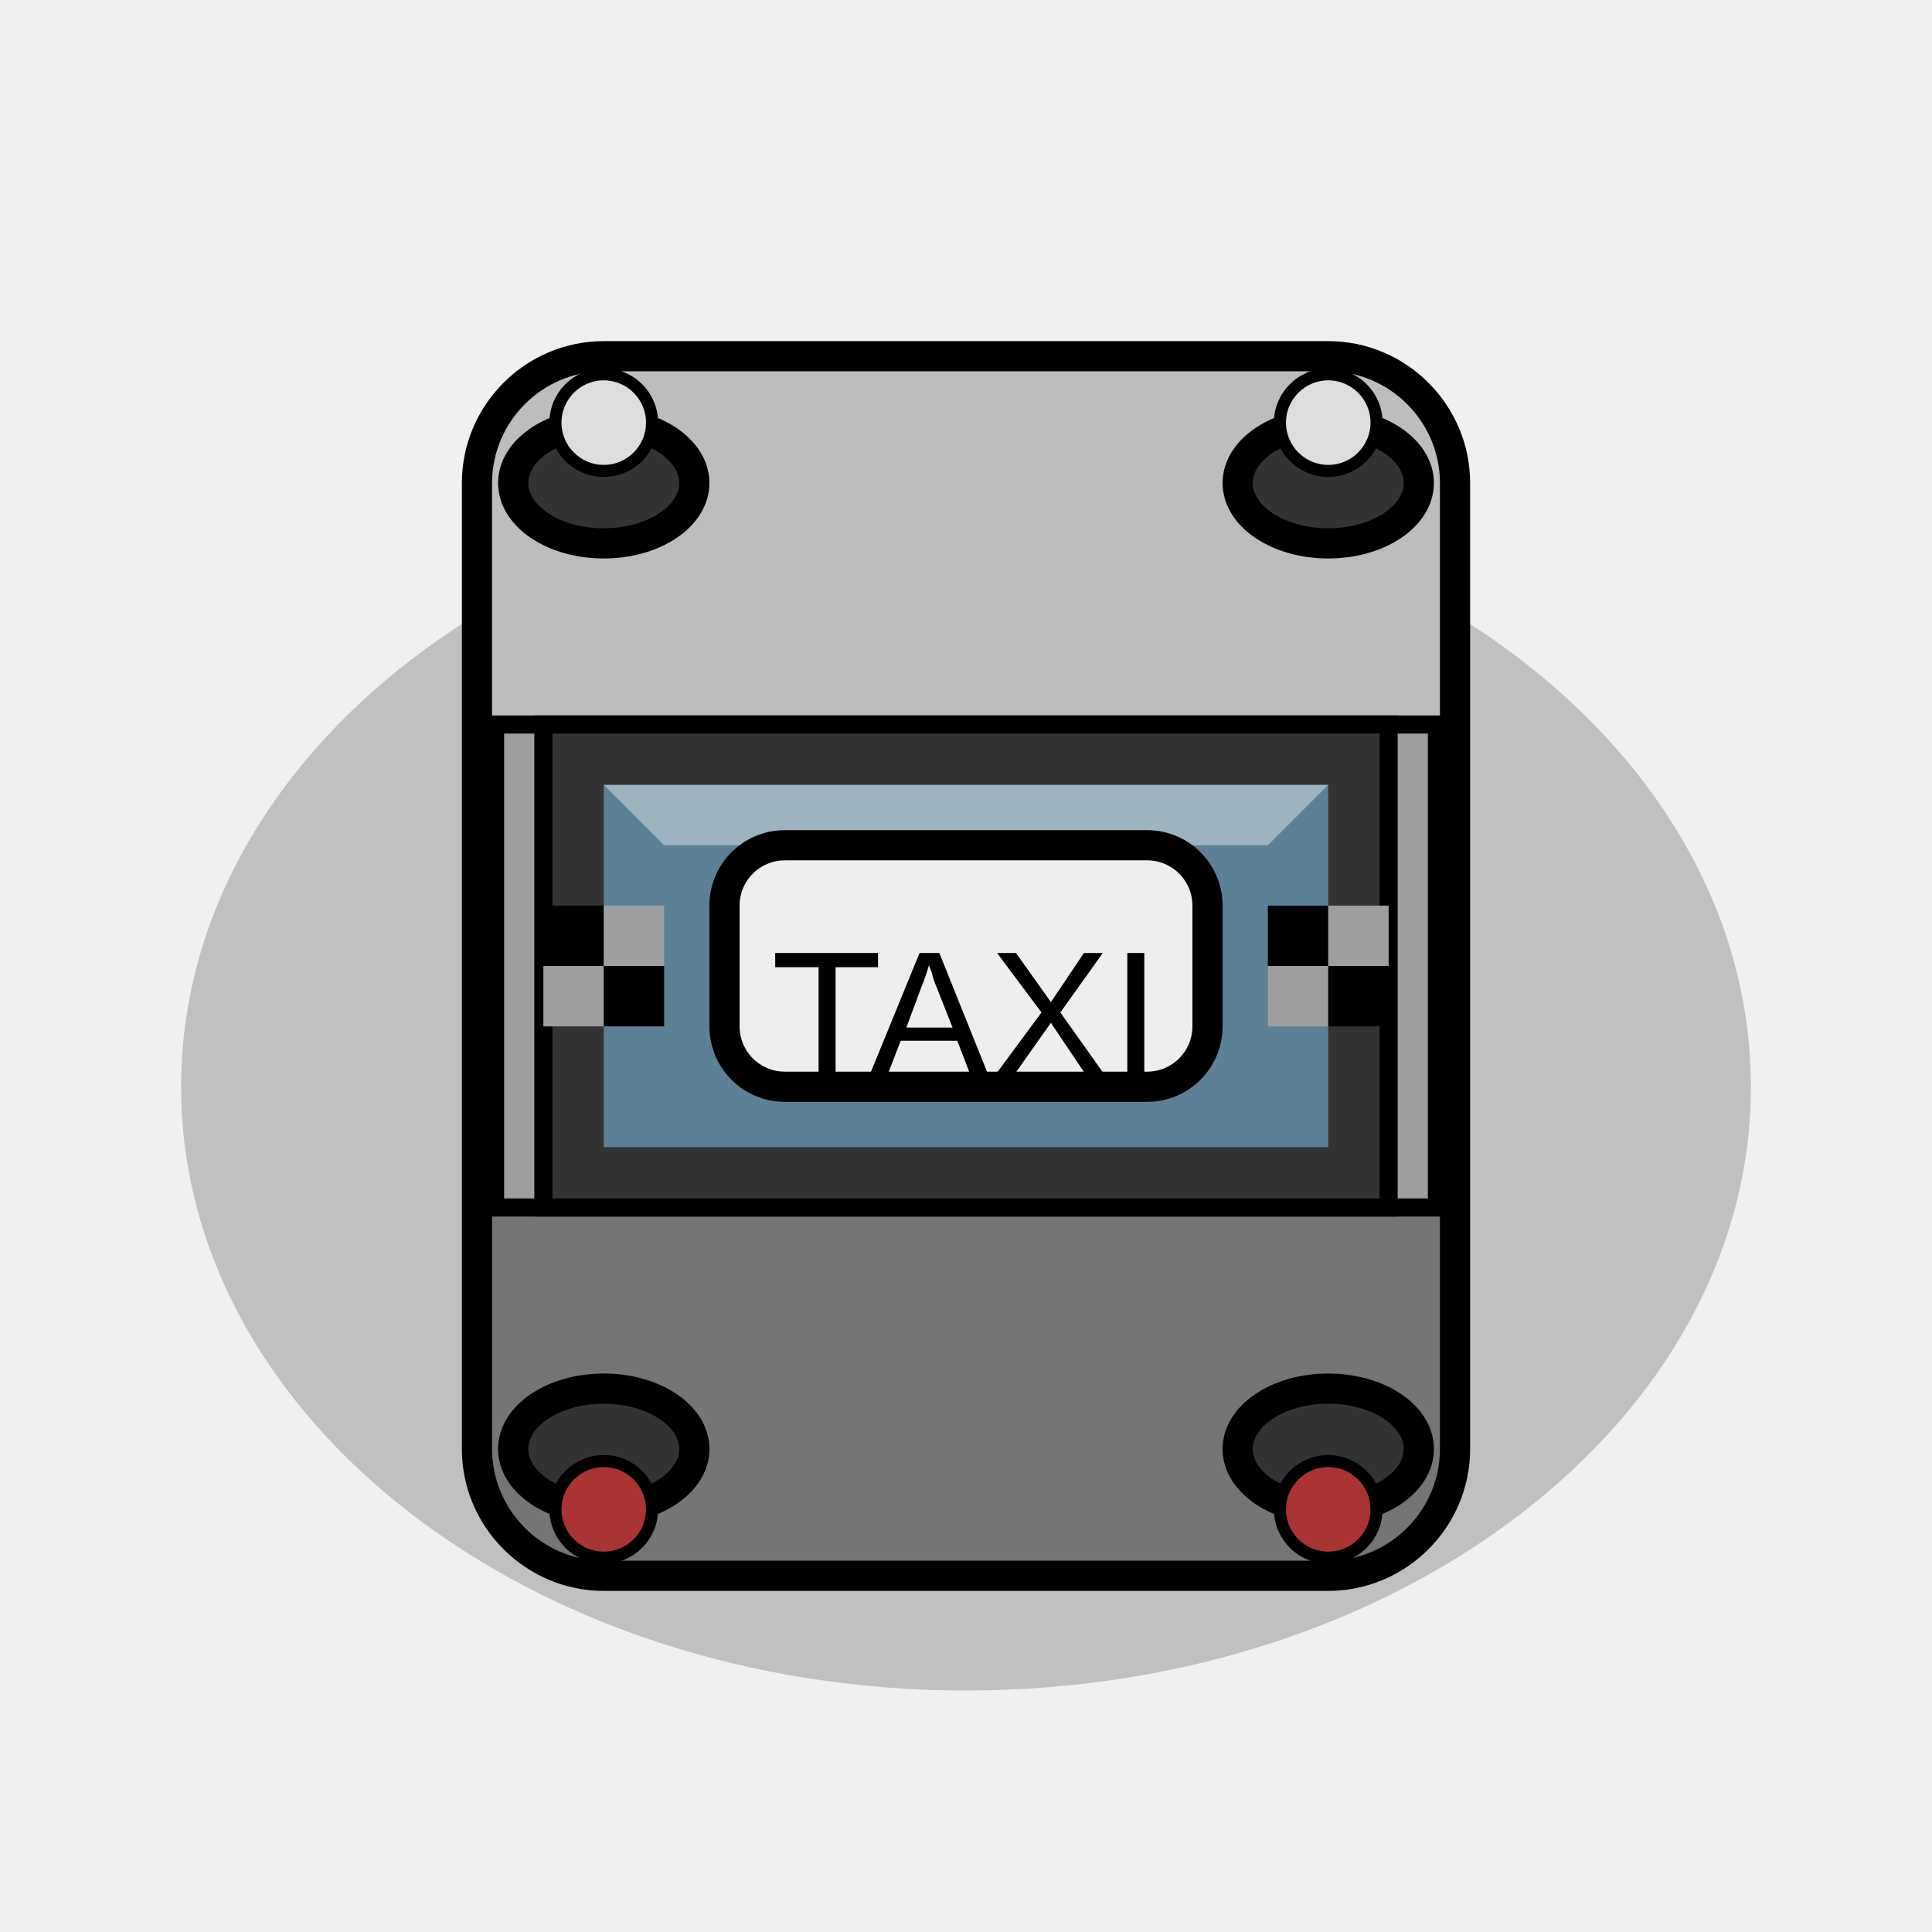
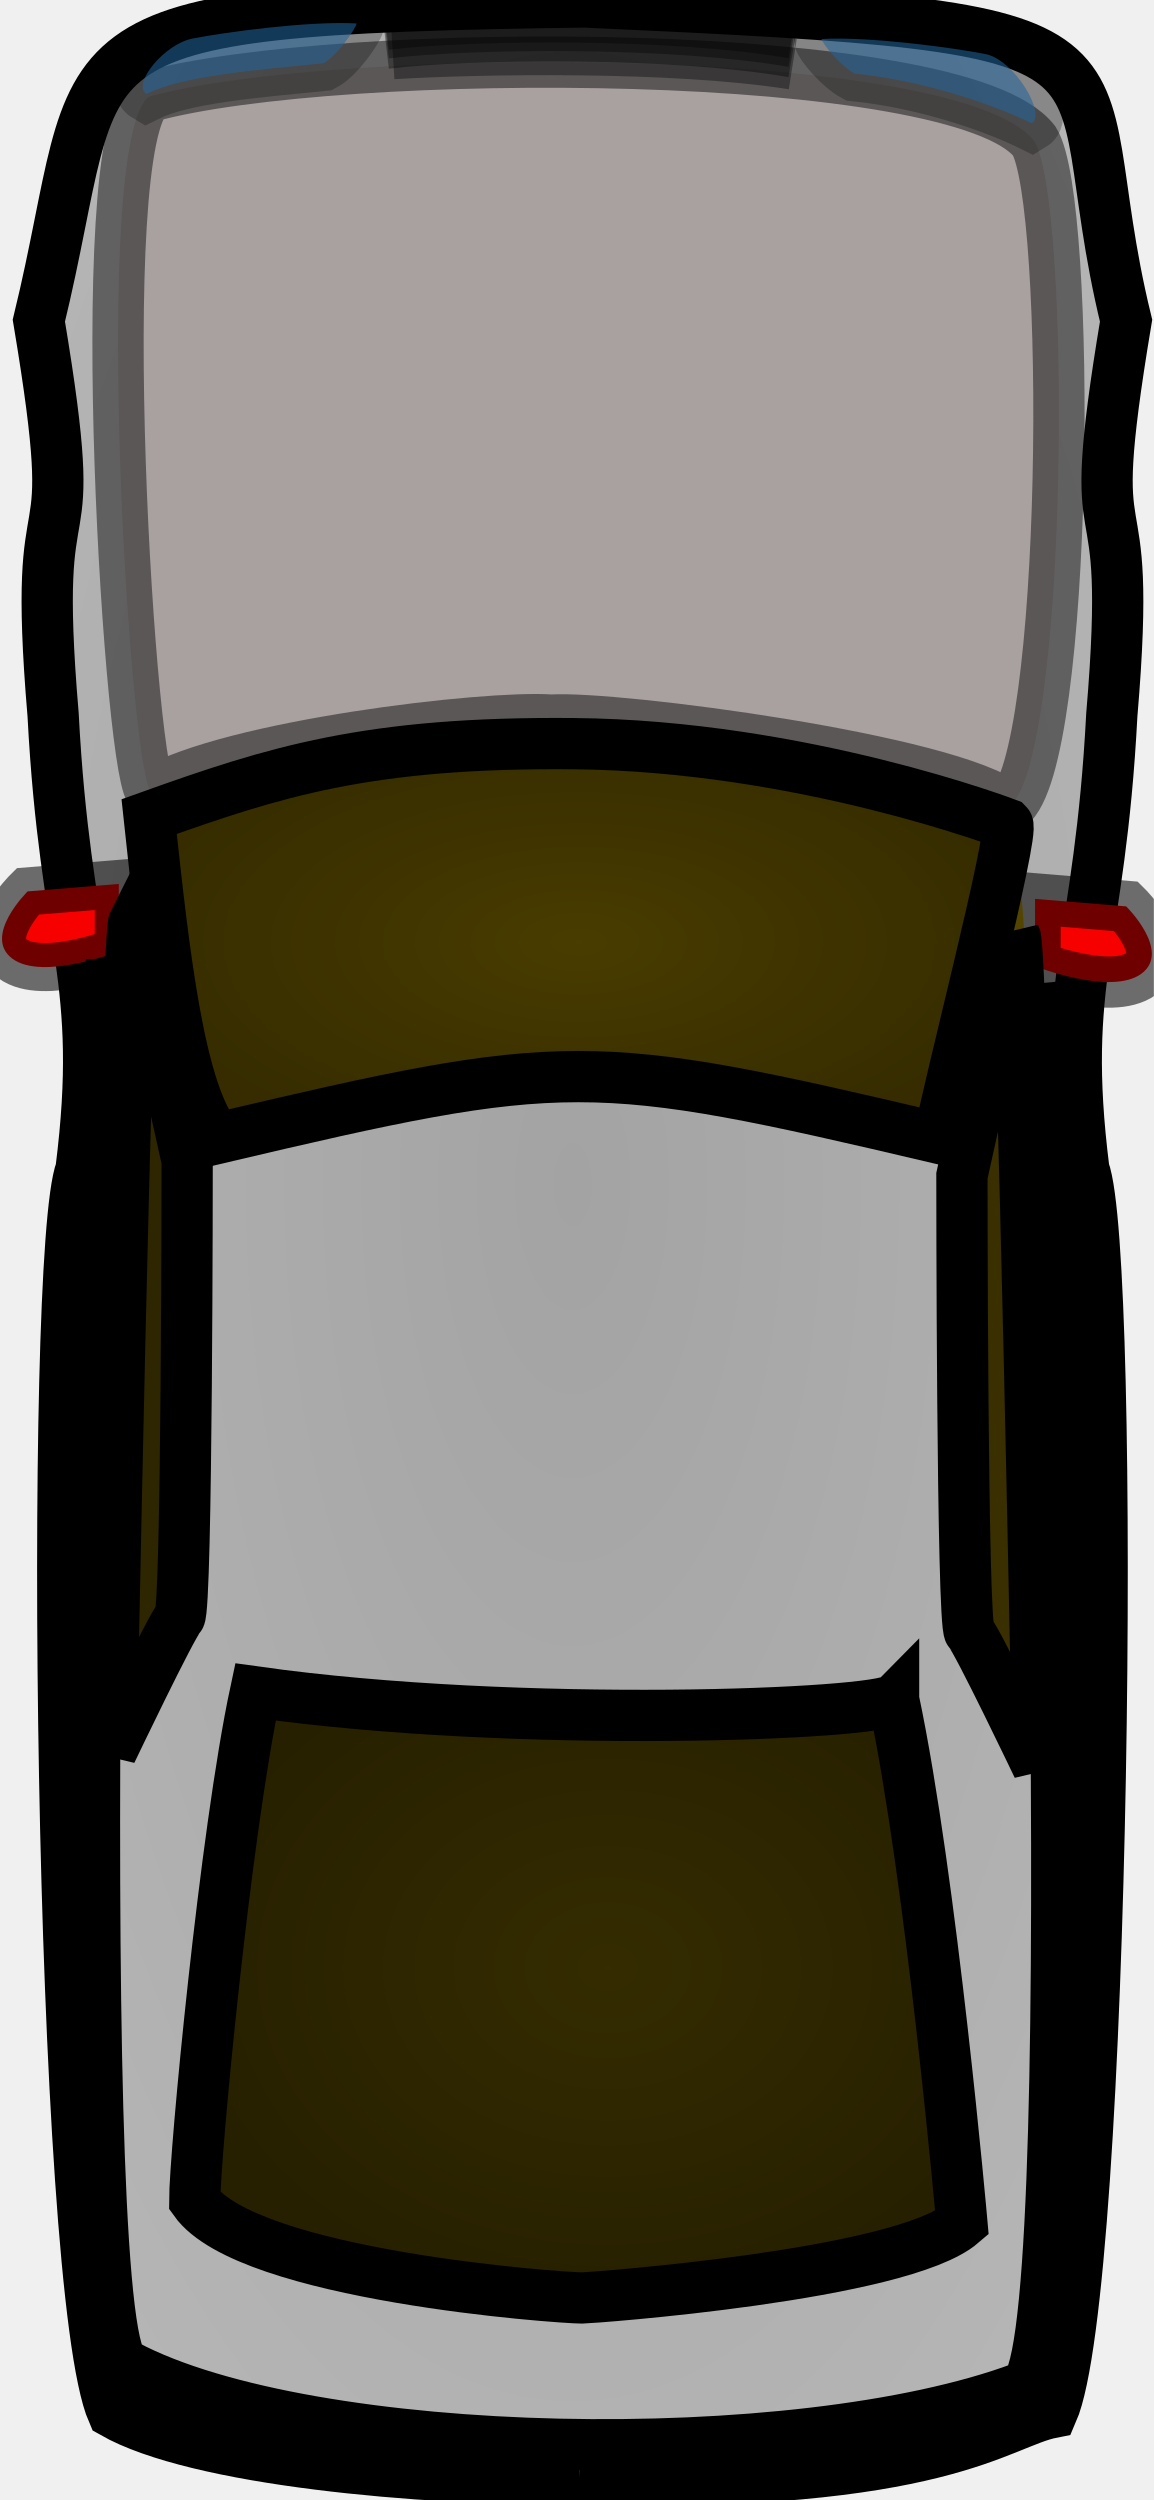
- <svg xmlns="http://www.w3.org/2000/svg" width="32px" height="32px" viewBox="0 0 32 32" version="1.1">
-   <g stroke="none" stroke-width="1" fill="none" fill-rule="evenodd">
-     <ellipse cx="16" cy="18" rx="13" ry="10" fill="#00000033" />
-     <path d="M8,8 L8,24 C8,25.1 8.9,26 10,26 L22,26 C23.1,26 24,25.1 24,24 L24,8 C24,6.9 23.1,6 22,6 L10,6 C8.9,6 8,6.9 8,8 Z" fill="#9E9E9E" stroke="#000000" stroke-width="0.7" />
-     <path d="M8,8 L8,12 L24,12 L24,8 C24,6.9 23.1,6 22,6 L10,6 C8.9,6 8,6.9 8,8 Z" fill="#BDBDBD" stroke="#000000" stroke-width="0.3" />
-     <path d="M8,20 L8,24 C8,25.1 8.9,26 10,26 L22,26 C23.1,26 24,25.1 24,24 L24,20 L8,20 Z" fill="#757575" stroke="#000000" stroke-width="0.3" />
-     <path d="M9,12 L9,20 L23,20 L23,12 L9,12 Z" fill="#333333" stroke="#000000" stroke-width="0.3" />
-     <path d="M10,13 L22,13 L22,19 L10,19 Z" fill="#87CEFA" fill-opacity="0.5" />
-     <path d="M10,13 L22,13 L21,14 L11,14 Z" fill="#FFFFFF" fill-opacity="0.4" />
-     <rect x="12" y="14" width="8" height="4" rx="1" fill="#EEEEEE" stroke="#000000" stroke-width="0.5" />
-     <text x="16" y="17" font-family="Arial" font-size="3" fill="#000000" text-anchor="middle" dominant-baseline="middle">TAXI</text>
-     <ellipse cx="10" cy="8" rx="1.5" ry="1" fill="#333333" stroke="#000000" stroke-width="0.5" />
-     <ellipse cx="10" cy="24" rx="1.5" ry="1" fill="#333333" stroke="#000000" stroke-width="0.5" />
-     <ellipse cx="22" cy="8" rx="1.5" ry="1" fill="#333333" stroke="#000000" stroke-width="0.5" />
-     <ellipse cx="22" cy="24" rx="1.5" ry="1" fill="#333333" stroke="#000000" stroke-width="0.5" />
-     <circle cx="10" cy="7" r="0.8" fill="#DDDDDD" stroke="#000000" stroke-width="0.2" />
-     <circle cx="22" cy="7" r="0.8" fill="#DDDDDD" stroke="#000000" stroke-width="0.2" />
-     <circle cx="10" cy="25" r="0.8" fill="#AA3333" stroke="#000000" stroke-width="0.2" />
-     <circle cx="22" cy="25" r="0.8" fill="#AA3333" stroke="#000000" stroke-width="0.2" />
-     <rect x="9" y="15" width="1" height="1" fill="#000000" />
-     <rect x="10" y="15" width="1" height="1" fill="#9E9E9E" />
-     <rect x="9" y="16" width="1" height="1" fill="#9E9E9E" />
-     <rect x="10" y="16" width="1" height="1" fill="#000000" />
-     <rect x="21" y="15" width="1" height="1" fill="#000000" />
-     <rect x="22" y="15" width="1" height="1" fill="#9E9E9E" />
-     <rect x="21" y="16" width="1" height="1" fill="#9E9E9E" />
-     <rect x="22" y="16" width="1" height="1" fill="#000000" />
+ <svg xmlns="http://www.w3.org/2000/svg" width="30" height="65" viewBox="0 0 30 65" fill="none">
+   <g clip-path="url(#clip0_21_2)">
+     <path d="M27.034 51.304H27.921C28.317 51.304 28.638 51.621 28.638 52.011V57.078C28.638 57.468 28.317 57.785 27.921 57.785H27.034C26.638 57.785 26.316 57.468 26.316 57.078V52.011C26.316 51.621 26.638 51.304 27.034 51.304Z" fill="#60585A" />
+     <path d="M2.372 50.481H3.258C3.655 50.481 3.976 50.797 3.976 51.188V56.254C3.976 56.645 3.655 56.961 3.258 56.961H2.372C1.975 56.961 1.654 56.645 1.654 56.254V51.188C1.654 50.797 1.975 50.481 2.372 50.481Z" fill="#60585A" />
+     <path d="M12.775 5.511C12.318 5.538 11.844 5.543 11.39 5.483C11.092 5.425 10.431 5.173 10.751 4.769C11.189 4.354 11.965 4.417 12.52 4.464L12.562 3.97C11.799 3.909 10.877 3.889 10.319 4.492C9.819 5.276 10.601 5.842 11.324 5.975C11.807 6.036 12.291 6.004 12.775 6.032V5.511H12.775Z" fill="#4A00AD" />
+     <path d="M12.775 2.908C12.318 2.881 11.844 2.876 11.39 2.936C11.092 2.994 10.431 3.246 10.751 3.65C11.189 4.065 11.965 4.002 12.52 3.955L12.562 4.449C11.799 4.51 10.877 4.53 10.319 3.927C9.819 3.143 10.601 2.577 11.324 2.444C11.807 2.384 12.291 2.415 12.775 2.387V2.908H12.775Z" fill="#4A00AD" />
+     <path d="M14.561 4.038C14.388 4.054 14.211 4.047 14.038 4.048C13.891 4.049 13.4 4.123 13.308 3.966C13.276 3.855 13.331 3.727 13.426 3.665C13.657 3.548 13.968 3.607 14.215 3.619C14.518 3.633 14.928 3.666 15.021 3.304C15.05 3.007 14.862 2.723 14.629 2.551C14.319 2.364 13.967 2.399 13.622 2.441C13.417 2.468 13.212 2.499 13.006 2.522L13.044 2.835C13.251 2.811 13.456 2.777 13.662 2.75C13.914 2.72 14.204 2.674 14.435 2.806C14.568 2.899 14.696 3.069 14.697 3.236C14.698 3.361 14.304 3.311 14.232 3.308C13.898 3.29 13.535 3.237 13.232 3.407C12.988 3.587 12.88 3.932 13.07 4.188C13.317 4.42 13.724 4.36 14.038 4.361C14.211 4.362 14.388 4.355 14.561 4.371V4.038Z" fill="#4A00AD" />
+     <path d="M14.83 4.362C15.03 4.342 15.237 4.35 15.438 4.349C15.817 4.348 16.196 4.351 16.575 4.352C16.651 4.352 16.727 4.353 16.803 4.355V4.073C16.727 4.075 16.651 4.076 16.575 4.076C16.196 4.078 15.817 4.08 15.438 4.079C15.237 4.078 15.03 4.086 14.83 4.066V4.362Z" fill="#4A00AD" />
+     <path d="M15.946 4.155C15.931 4.047 15.938 3.932 15.938 3.823C15.937 3.605 15.937 3.388 15.938 3.17C15.94 3.026 15.941 2.882 15.941 2.737C15.942 2.651 15.941 2.565 15.941 2.478H15.617C15.617 2.565 15.617 2.651 15.617 2.737C15.617 2.882 15.619 3.026 15.62 3.17C15.622 3.388 15.622 3.605 15.621 3.823C15.62 3.932 15.628 4.047 15.612 4.155H15.946Z" fill="#4A00AD" />
+     <path d="M17.193 4.303C17.175 4.163 17.184 4.015 17.182 3.874C17.178 3.519 17.178 3.164 17.181 2.809C17.183 2.693 17.185 2.576 17.187 2.46H16.913C16.915 2.576 16.917 2.693 16.919 2.809C16.922 3.164 16.922 3.519 16.918 3.874C16.916 4.015 16.925 4.163 16.907 4.303H17.193Z" fill="#4A00AD" />
+     <path d="M17.022 4.388C17.14 4.375 17.261 4.382 17.38 4.379C17.633 4.368 17.855 4.295 17.889 4.016C17.896 3.736 17.74 3.568 17.465 3.517C17.335 3.501 17.209 3.505 17.08 3.519L17.109 3.78C17.211 3.769 17.312 3.763 17.414 3.776C17.548 3.8 17.616 3.848 17.615 3.988C17.605 4.114 17.482 4.11 17.373 4.115C17.257 4.118 17.137 4.122 17.022 4.109V4.388Z" fill="#4A00AD" />
+     <path d="M17.135 3.641C17.237 3.63 17.343 3.635 17.446 3.635C17.666 3.633 17.914 3.65 18.097 3.508C18.252 3.347 18.198 3.148 18.14 2.957C18.101 2.827 18.067 2.7 18.063 2.564C18.063 2.538 18.063 2.511 18.064 2.485L17.787 2.478C17.787 2.51 17.786 2.541 17.787 2.573C17.792 2.732 17.831 2.881 17.877 3.032C17.898 3.102 17.957 3.231 17.918 3.303C17.825 3.408 17.569 3.37 17.446 3.369C17.343 3.368 17.237 3.374 17.135 3.363V3.641Z" fill="#4A00AD" />
+     <path d="M17.105 4.387H16.909V4.138H17.105V4.387Z" fill="#4A00AD" />
+     <path fill-rule="evenodd" clip-rule="evenodd" d="M20.197 3.405C20.197 2.832 19.763 2.367 19.227 2.367C18.692 2.367 18.258 2.832 18.258 3.405C18.258 3.978 18.692 4.443 19.227 4.443C19.763 4.443 20.197 3.978 20.197 3.405ZM19.888 3.432C19.888 3.041 19.592 2.724 19.227 2.724C18.863 2.724 18.567 3.041 18.567 3.432C18.567 3.822 18.863 4.139 19.227 4.139C19.592 4.139 19.888 3.822 19.888 3.432Z" fill="#4A00AD" />
+     <path d="M1.745 8.073H2.631C3.028 8.073 3.349 8.389 3.349 8.78V13.846C3.349 14.237 3.028 14.553 2.631 14.553H1.745C1.348 14.553 1.027 14.237 1.027 13.846V8.78C1.027 8.389 1.348 8.073 1.745 8.073Z" fill="#60585A" />
+     <path d="M27.674 8.327H28.561C28.957 8.327 29.278 8.643 29.278 9.034V14.1C29.278 14.491 28.957 14.807 28.561 14.807H27.674C27.278 14.807 26.956 14.491 26.956 14.1V9.034C26.956 8.643 27.278 8.327 27.674 8.327Z" fill="#60585A" />
+     <path fill-rule="evenodd" clip-rule="evenodd" d="M15.058 64.475C24.511 64.669 25.96 62.999 27.357 62.724C28.753 59.531 29.018 32.608 28.18 30.407C27.554 25.422 28.593 24.596 28.907 18.588C29.504 11.571 28.086 15.473 29.278 8.337C27.467 0.909 30.878 0.757 15.189 0.051C0.793 0.249 2.82 0.909 1.01 8.337C2.202 15.473 0.784 11.571 1.381 18.588C1.695 24.596 2.734 25.421 2.107 30.407C1.269 32.608 1.535 59.531 2.931 62.724C5.118 63.972 10.912 64.475 15.059 64.475H15.058Z" fill="url(#paint0_radial_21_2)" stroke="black" stroke-width="1.333" />
+     <path fill-rule="evenodd" clip-rule="evenodd" d="M26.527 23.212L24.727 30C24.727 30 24.727 42.729 24.984 42.941C25.242 43.153 27.299 46.759 27.299 46.759C27.299 46.759 26.785 23.636 26.527 23.211L26.527 23.212Z" fill="url(#paint1_radial_21_2)" />
+     <path fill-rule="evenodd" clip-rule="evenodd" d="M3.345 22.8L5.145 29.588C5.145 29.588 5.145 42.317 4.888 42.529C4.631 42.741 2.573 46.347 2.573 46.347C2.573 46.347 3.088 23.224 3.345 22.799L3.345 22.8Z" fill="url(#paint2_radial_21_2)" />
+     <path fill-rule="evenodd" clip-rule="evenodd" d="M26.89 3.666C27.866 5.203 27.794 19.824 26.234 20.977C24.727 19.754 15.995 18.618 14.334 18.723C12.638 18.601 6 19.387 3.96 20.592C3.41 20.768 2.311 3.666 3.872 2.513C8.749 1.168 24.94 1.168 26.89 3.666V3.666Z" fill="#A9A0A0" stroke="black" stroke-opacity="0.459" stroke-width="1.333" />
+     <path fill-rule="evenodd" clip-rule="evenodd" d="M26.509 21.195C26.509 21.195 21.03 18.98 14.918 18.923C9.414 18.871 6.929 19.716 3.581 20.983C3.987 24.998 4.393 28.802 5.407 30.07C14.74 27.745 15.349 27.745 24.682 30.07C24.885 28.802 26.711 21.406 26.508 21.195L26.509 21.195Z" fill="url(#paint3_radial_21_2)" />
+     <path fill-rule="evenodd" clip-rule="evenodd" d="M26.195 21.426C26.195 21.426 20.863 19.387 14.914 19.335C9.557 19.287 7.137 20.065 3.878 21.232C4.273 24.928 4.668 28.429 5.656 29.596C14.741 27.456 15.332 27.457 24.417 29.596C24.615 28.429 26.392 21.621 26.195 21.426L26.195 21.426Z" fill="black" fill-opacity="0.704" stroke="black" stroke-width="1.333" />
+     <path fill-rule="evenodd" clip-rule="evenodd" d="M23.672 43.761C24.706 48.649 25.533 58.02 25.533 58.02C23.878 59.446 15.4 60.057 15.192 60.057C14.572 60.057 6.093 59.446 4.645 57.408C4.645 56.186 5.473 47.427 6.3 43.557C13.538 44.576 23.257 44.168 23.671 43.761L23.672 43.761Z" fill="url(#paint4_radial_21_2)" />
+     <path fill-rule="evenodd" clip-rule="evenodd" d="M23.233 44.186C24.22 48.854 25.01 57.802 25.01 57.802C23.43 59.164 15.334 59.747 15.136 59.747C14.543 59.747 6.446 59.164 5.063 57.219C5.063 56.051 5.853 47.687 6.643 43.991C13.555 44.963 22.837 44.574 23.233 44.185V44.186Z" fill="black" fill-opacity="0.786" stroke="black" stroke-width="1.333" />
+     <path fill-rule="evenodd" clip-rule="evenodd" d="M3.089 22.982L0.719 23.176C0.719 23.176 -0.466 24.343 0.324 24.927C1.114 25.511 3.089 24.733 3.089 24.733V22.982Z" fill="#F70000" stroke="black" stroke-opacity="0.553" stroke-width="1.25" />
+     <path fill-rule="evenodd" clip-rule="evenodd" d="M26.911 23.371L29.281 23.566C29.281 23.566 30.466 24.733 29.676 25.317C28.886 25.9 26.911 25.122 26.911 25.122V23.371Z" fill="#F70000" stroke="black" stroke-opacity="0.547" stroke-width="1.333" />
+     <path fill-rule="evenodd" clip-rule="evenodd" d="M25.604 1.402C26.358 1.531 27.219 2.966 26.823 3.205C25.88 2.737 24.037 2.093 22.227 1.914C21.868 1.725 21.379 1.144 21.361 1.014C22.605 0.944 24.781 1.242 25.604 1.402Z" fill="#2E87CF" fill-opacity="0.566" stroke="black" stroke-opacity="0.252" stroke-width="1.443" />
+     <path fill-rule="evenodd" clip-rule="evenodd" d="M5.029 0.998C4.274 1.127 3.413 2.203 3.809 2.442C4.752 1.973 6.595 1.824 8.406 1.644C8.764 1.455 9.253 0.739 9.272 0.61C8.027 0.54 5.851 0.838 5.029 0.998Z" fill="#2E87CF" fill-opacity="0.566" stroke="black" stroke-opacity="0.252" stroke-width="1.443" />
+     <path d="M20.613 0.855C17.511 0.316 12.266 0.361 10.031 0.63" stroke="black" stroke-opacity="0.371" stroke-width="1.333" />
+     <path d="M20.613 1.079C17.511 0.54 12.266 0.585 10.031 0.855" stroke="black" stroke-opacity="0.371" stroke-width="1.333" />
+     <path d="M20.613 1.349C17.511 0.81 12.266 0.855 10.031 1.124" stroke="black" stroke-opacity="0.371" stroke-width="1.333" />
+     <path d="M20.613 1.663C17.511 1.169 12.403 1.259 10.213 1.394" stroke="black" stroke-opacity="0.371" stroke-width="1.333" />
+     <path fill-rule="evenodd" clip-rule="evenodd" d="M26.393 24.344L25.01 30.569C25.01 30.569 25.01 42.24 25.208 42.434C25.405 42.629 26.985 45.936 26.985 45.936C26.985 45.936 26.59 24.733 26.393 24.343V24.344Z" fill="black" fill-opacity="0.686" stroke="black" stroke-width="1.333" />
+     <path d="M26.961 25.571C27.156 27.684 28.214 62.087 26.571 62.078C20.731 64.257 8.044 64.02 3.287 61.501C1.821 61.495 2.702 27.107 2.897 24.994" stroke="black" stroke-width="1.333" />
+     <path fill-rule="evenodd" clip-rule="evenodd" d="M3.484 23.955L4.866 30.18C4.866 30.18 4.866 41.852 4.669 42.046C4.471 42.24 2.891 45.547 2.891 45.547C2.891 45.547 3.286 24.344 3.484 23.955V23.955Z" fill="black" fill-opacity="0.748" stroke="black" stroke-width="1.333" />
  </g>
+   <defs>
+     <radialGradient id="paint0_radial_21_2" cx="0" cy="0" r="1" gradientUnits="userSpaceOnUse" gradientTransform="translate(14.8946 30.7581) rotate(180) scale(69.8262 158.84)">
+       <stop stop-color="#A4A3A3" />
+       <stop offset="1" stop-color="#EAEAEA" />
+     </radialGradient>
+     <radialGradient id="paint1_radial_21_2" cx="0" cy="0" r="1" gradientUnits="userSpaceOnUse" gradientTransform="translate(29.3567 32.5924) rotate(180) scale(0.517883 4.74191)">
+       <stop stop-color="#F8CE00" />
+       <stop offset="1" stop-color="#B79700" />
+     </radialGradient>
+     <radialGradient id="paint2_radial_21_2" cx="0" cy="0" r="1" gradientUnits="userSpaceOnUse" gradientTransform="translate(0.515393 32.1807) scale(0.517883 4.74191)">
+       <stop stop-color="#F8CE00" />
+       <stop offset="1" stop-color="#B79700" />
+     </radialGradient>
+     <radialGradient id="paint3_radial_21_2" cx="0" cy="0" r="1" gradientUnits="userSpaceOnUse" gradientTransform="translate(15.0512 24.495) rotate(180) scale(11.4721 5.57433)">
+       <stop stop-color="#F8CE00" />
+       <stop offset="1" stop-color="#B79700" />
+     </radialGradient>
+     <radialGradient id="paint4_radial_21_2" cx="0" cy="0" r="1" gradientUnits="userSpaceOnUse" gradientTransform="translate(15.8031 51.1627) rotate(180) scale(11.2798 8.91042)">
+       <stop stop-color="#F8CE00" />
+       <stop offset="1" stop-color="#B79700" />
+     </radialGradient>
+     <clipPath id="clip0_21_2">
+       <rect width="30" height="65" fill="white" transform="matrix(-1 0 0 1 30 0)" />
+     </clipPath>
+   </defs>
</svg>
